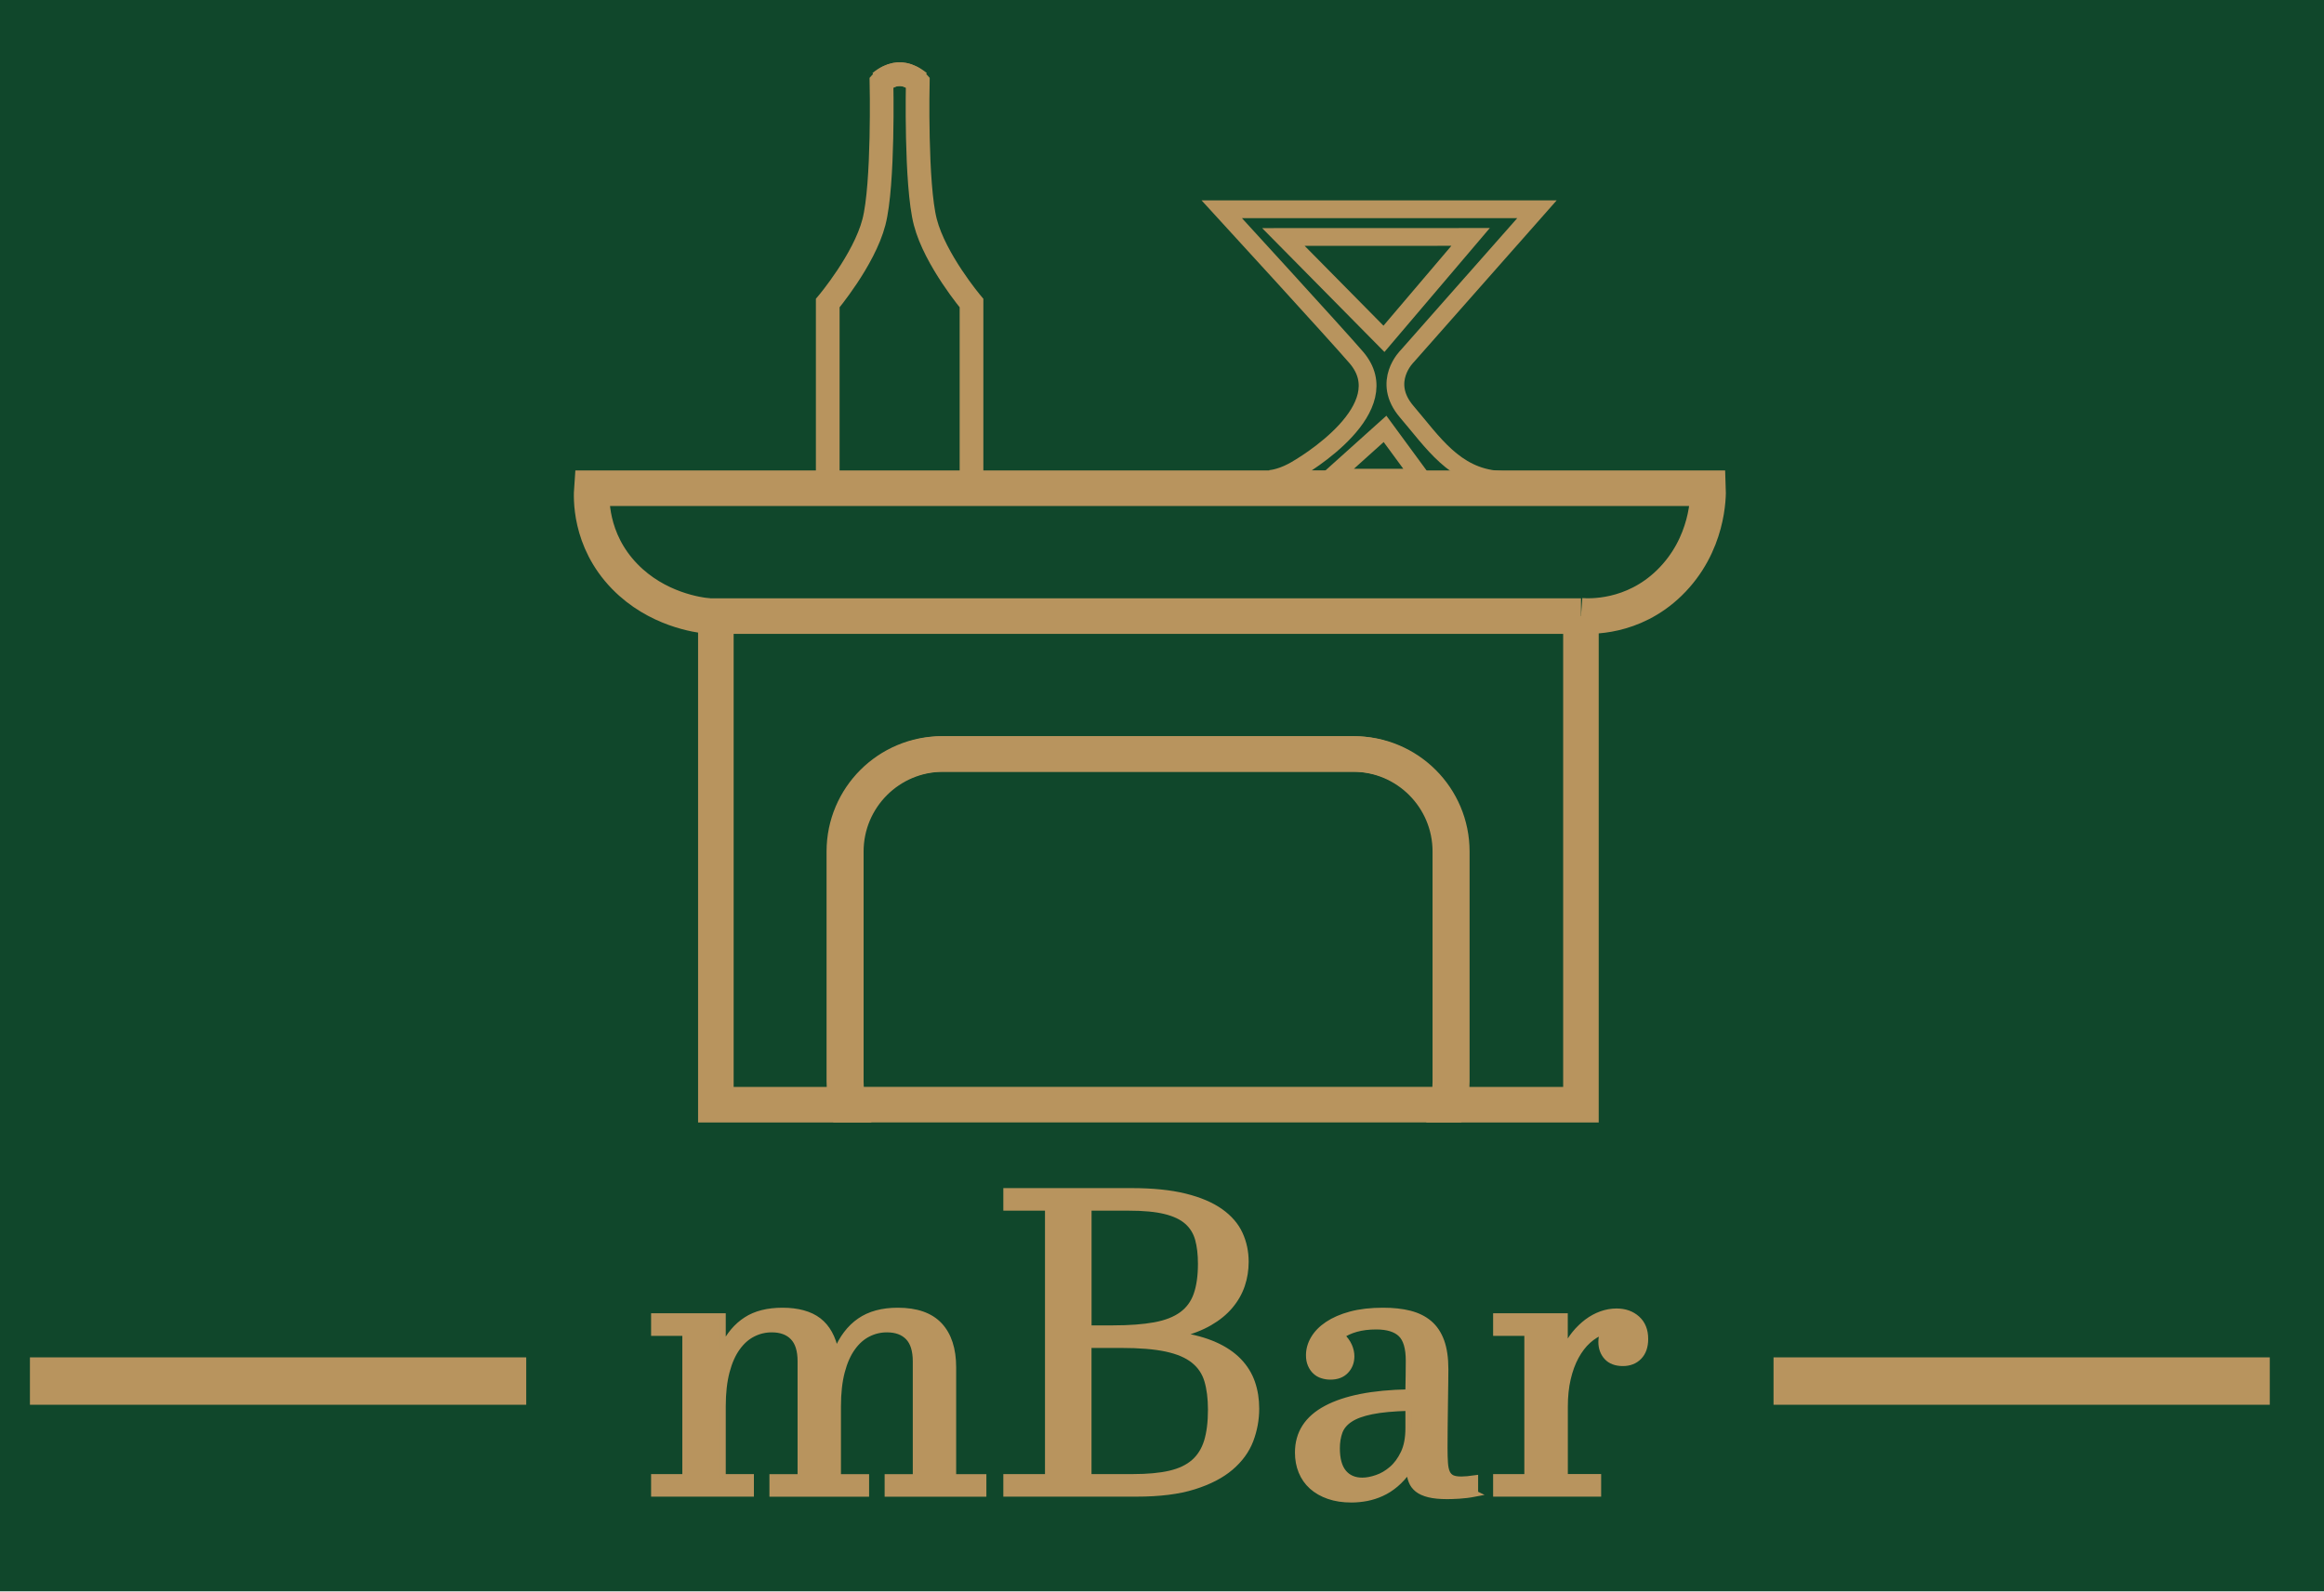
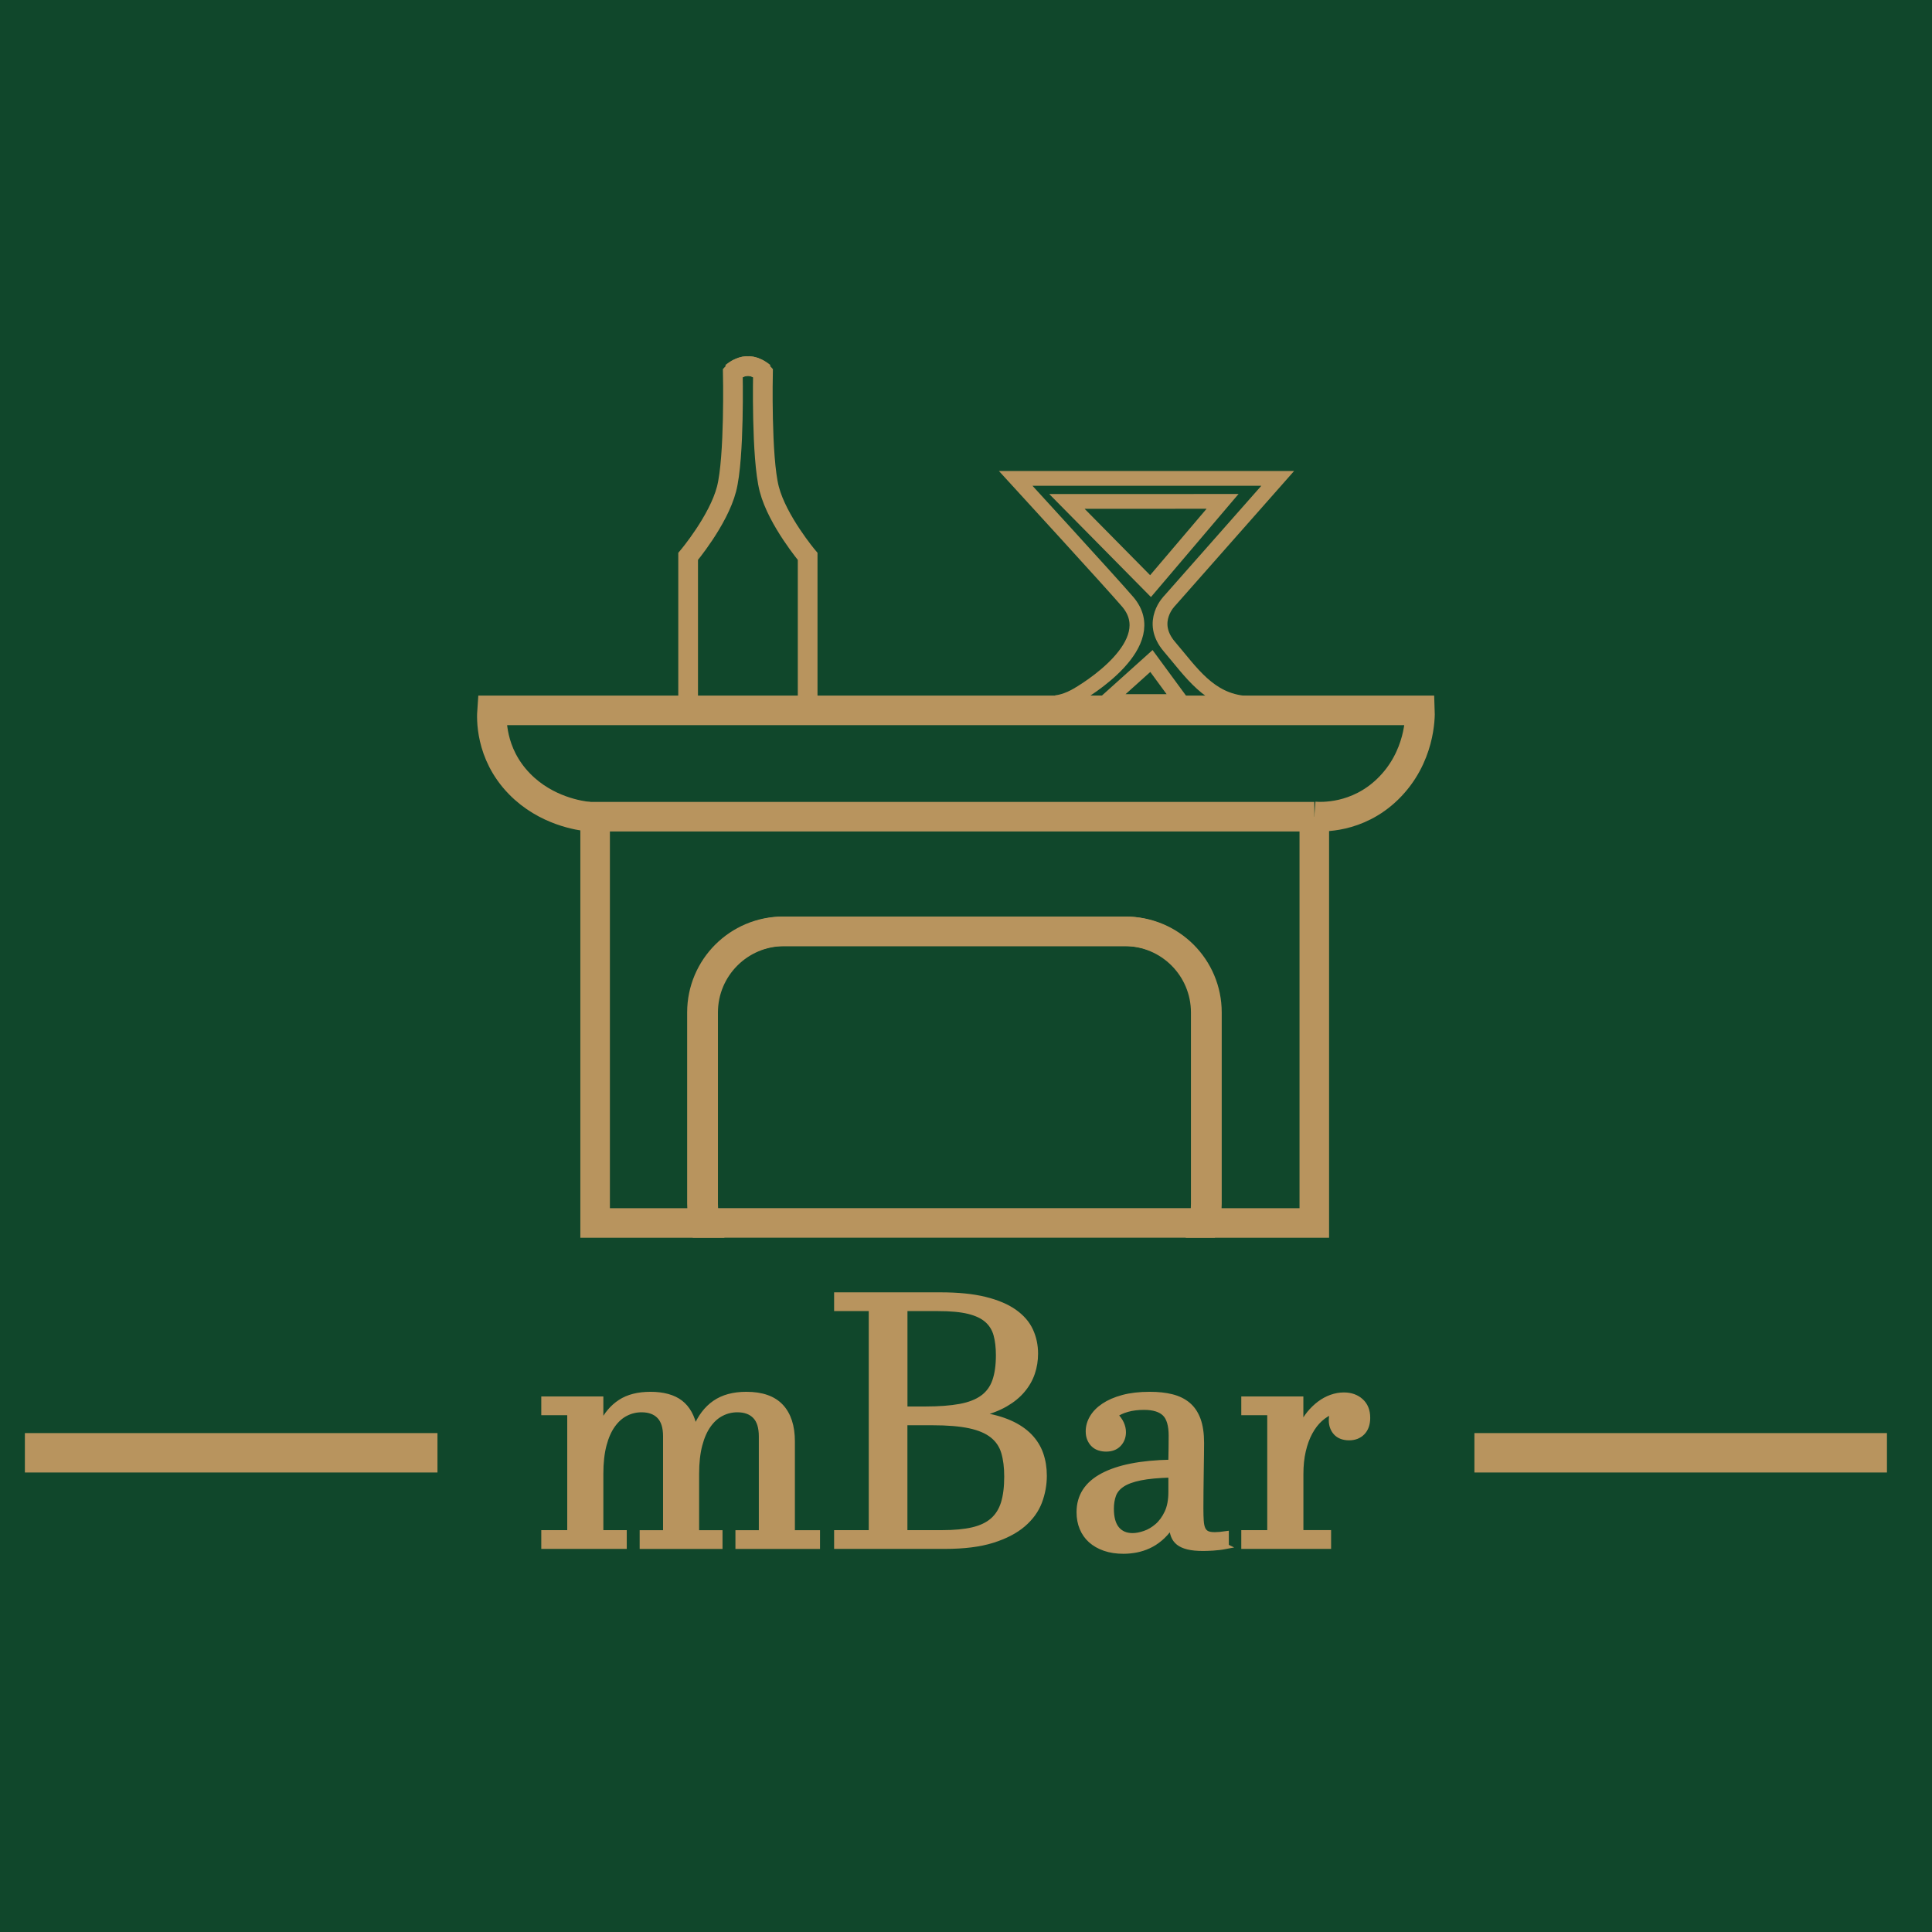
- <svg xmlns="http://www.w3.org/2000/svg" id="Layer_1" data-name="Layer 1" viewBox="0 0 392.17 268.6">
+ <svg xmlns="http://www.w3.org/2000/svg" viewBox="0 0 512 512" role="img" aria-label="mBar">
  <defs>
    <style>
      .cls-1, .cls-2, .cls-3, .cls-4, .cls-5 {
        stroke: #b8945e;
        stroke-miterlimit: 10;
      }
- 
      .cls-1, .cls-5 {
        fill: #b8945e;
      }
- 
      .cls-2 {
        stroke-width: 6px;
      }
- 
      .cls-2, .cls-3, .cls-4 {
        fill: none;
      }
- 
      .cls-3 {
        stroke-width: 3px;
      }
- 
      .cls-4 {
        stroke-width: 4px;
      }
- 
      .cls-6 {
        fill: #10472b;
      }
- 
      .cls-5 {
        stroke-width: 8px;
      }
    </style>
  </defs>
-   <rect class="cls-6" width="392.17" height="268.6" />
-   <g>
-     <path class="cls-2" d="M119.54,103.99c-1.72-.18-8.7-1.11-14.12-6.69-6.03-6.2-5.64-13.52-5.54-14.89,13.2,0,138.77,0,188.35,0,.05,1.26.08,9.54-6.55,15.99-6.2,6.03-13.52,5.64-14.89,5.54" />
-     <path class="cls-4" d="M139.68,81.03v-29.87s6.13-7.28,7.79-13.66,1.28-23.62,1.28-23.62c0,0,2.68-3.06,6.38,0" />
-     <path class="cls-4" d="M163.94,81.03v-29.87s-6.13-7.28-7.79-13.66-1.28-23.62-1.28-23.62c0,0-2.68-3.06-6.38,0" />
+   <rect fill="#10472b" width="512" height="512" />
+   <g transform="translate(0 80.661) scale(1.305578)">
+     <rect class="cls-6" width="392.17" height="268.6" />
    <g>
-       <path class="cls-3" d="M214.22,80.85s1.59-.03,3.89-1.24,18.02-10.78,10.78-19.25c-3.14-3.67-22.72-25.04-22.72-25.04h53.19s-21.87,24.77-21.87,24.77c0,0-4.48,4.31-.1,9.41,4.37,5.1,8.04,10.92,15.47,11.47s-38.64-.12-38.64-.12Z" />
-       <polygon class="cls-3" points="233.54 57.19 216.57 40 248.16 39.99 233.54 57.19" />
-       <polygon class="cls-3" points="224.56 80.62 233.72 72.39 239.76 80.62 224.56 80.62" />
+       <path class="cls-2" d="M119.54,103.99c-1.72-.18-8.7-1.11-14.12-6.69-6.03-6.2-5.64-13.52-5.54-14.89,13.2,0,138.77,0,188.35,0,.05,1.26.08,9.54-6.55,15.99-6.2,6.03-13.52,5.64-14.89,5.54" />
+       <path class="cls-4" d="M139.68,81.03v-29.87s6.13-7.28,7.79-13.66,1.28-23.62,1.28-23.62c0,0,2.68-3.06,6.38,0" />
+       <path class="cls-4" d="M163.94,81.03v-29.87s-6.13-7.28-7.79-13.66-1.28-23.62-1.28-23.62c0,0-2.68-3.06-6.38,0" />
+       <g>
+         <path class="cls-3" d="M214.22,80.85s1.59-.03,3.89-1.24,18.02-10.78,10.78-19.25c-3.14-3.67-22.72-25.04-22.72-25.04h53.19s-21.87,24.77-21.87,24.77c0,0-4.48,4.31-.1,9.41,4.37,5.1,8.04,10.92,15.47,11.47s-38.64-.12-38.64-.12Z" />
+         <polygon class="cls-3" points="233.54 57.19 216.57 40 248.16 39.99 233.54 57.19" />
+         <polygon class="cls-3" points="224.56 80.62 233.72 72.39 239.76 80.62 224.56 80.62" />
+       </g>
+       <path class="cls-2" d="M266.79,103.99H120.8v82.47h22.42c-.31-1.26-.49-2.56-.49-3.91v-38.81c0-9.1,7.37-16.47,16.47-16.47h69.32c9.1,0,16.47,7.37,16.47,16.47v38.81c0,1.35-.18,2.65-.49,3.91h22.28v-82.47Z" />
    </g>
-     <path class="cls-2" d="M266.79,103.99H120.8v82.47h22.42c-.31-1.26-.49-2.56-.49-3.91v-38.81c0-9.1,7.37-16.47,16.47-16.47h69.32c9.1,0,16.47,7.37,16.47,16.47v38.81c0,1.35-.18,2.65-.49,3.91h22.28v-82.47Z" />
-   </g>
-   <path class="cls-2" d="M244.74,143.73c0-9.1-7.37-16.47-16.47-16.47h-69.32c-9.1,0-16.47,7.37-16.47,16.47v38.81c0,1.35.18,2.65.49,3.91h101.28c.31-1.26.49-2.56.49-3.91v-38.81Z" />
-   <g>
+     <path class="cls-2" d="M244.74,143.73c0-9.1-7.37-16.47-16.47-16.47h-69.32c-9.1,0-16.47,7.37-16.47,16.47v38.81c0,1.35.18,2.65.49,3.91h101.28c.31-1.26.49-2.56.49-3.91v-38.81Z" />
    <g>
-       <path class="cls-1" d="M121.97,249.31h4.75v2.81h-16.35v-2.81h5.27v-24.33h-5.27v-2.81h11.6v5.1h.14c.94-1.95,2.2-3.44,3.8-4.48,1.59-1.04,3.64-1.56,6.15-1.56s4.63.56,6.08,1.69c1.45,1.12,2.41,2.86,2.88,5.2h.14c.94-2.27,2.24-3.99,3.92-5.15,1.68-1.16,3.81-1.74,6.42-1.74,3.16,0,5.51.83,7.05,2.48,1.53,1.65,2.3,4.01,2.3,7.08v18.53h5.1v2.81h-16.17v-2.81h4.75v-19.51c0-1.85-.42-3.22-1.27-4.1s-2.04-1.32-3.59-1.32c-1.12,0-2.19.25-3.18.76-1,.5-1.88,1.28-2.64,2.34-.76,1.05-1.36,2.4-1.79,4.04-.43,1.64-.65,3.59-.65,5.84v11.95h4.75v2.81h-15.82v-2.81h4.75v-19.55c0-1.83-.42-3.18-1.27-4.06s-2.04-1.32-3.59-1.32c-1.12,0-2.19.25-3.18.76-1,.5-1.88,1.28-2.64,2.34-.76,1.05-1.36,2.4-1.79,4.04-.43,1.64-.65,3.59-.65,5.84v11.95Z" />
-       <path class="cls-1" d="M198.99,225.37c2.34.35,4.34.9,5.99,1.63s3,1.65,4.04,2.72c1.04,1.08,1.8,2.3,2.27,3.66.47,1.36.7,2.82.7,4.39,0,1.83-.33,3.6-.98,5.33-.66,1.72-1.77,3.25-3.34,4.59-1.57,1.34-3.64,2.41-6.22,3.22-2.58.81-5.8,1.21-9.67,1.21h-21.97v-2.81h7.03v-45.46h-7.03v-2.81h21.09c3.56,0,6.57.3,9.04.91s4.45,1.45,5.98,2.53c1.52,1.08,2.62,2.34,3.29,3.8s1,3.02,1,4.71c0,1.36-.21,2.67-.63,3.92s-1.08,2.42-1.99,3.5c-.9,1.08-2.06,2.03-3.48,2.85-1.42.82-3.12,1.48-5.12,1.97v.14ZM183.7,224.21h4.15c2.79,0,5.13-.18,7.03-.53s3.42-.95,4.57-1.79c1.15-.84,1.97-1.96,2.46-3.36s.74-3.13.74-5.22c0-1.59-.16-2.98-.49-4.17-.33-1.18-.94-2.17-1.83-2.95-.89-.79-2.13-1.37-3.71-1.76s-3.64-.58-6.17-.58h-6.75v20.36ZM183.7,249.31h7.52c2.46,0,4.53-.19,6.21-.58,1.68-.39,3.02-1.03,4.04-1.92s1.75-2.06,2.2-3.5c.44-1.44.67-3.23.67-5.36,0-1.92-.21-3.57-.62-4.94-.41-1.37-1.17-2.5-2.29-3.39-1.11-.89-2.65-1.55-4.61-1.97-1.96-.42-4.49-.63-7.61-.63h-5.52v22.29Z" />
-       <path class="cls-1" d="M248.95,252.12c-.98.19-1.9.3-2.74.35s-1.51.07-2,.07c-1.24,0-2.27-.1-3.08-.3s-1.45-.49-1.92-.86c-.47-.38-.81-.83-1.02-1.37s-.34-1.14-.39-1.79h-.18c-.66.91-1.36,1.69-2.11,2.32-.75.63-1.54,1.14-2.36,1.51-.82.38-1.66.64-2.51.81-.86.16-1.72.25-2.58.25-1.43,0-2.71-.19-3.83-.58s-2.07-.93-2.85-1.63-1.36-1.54-1.76-2.51c-.4-.97-.6-2.04-.6-3.22,0-3.26,1.6-5.74,4.8-7.44s7.81-2.61,13.83-2.72c.02-1.05.04-2,.05-2.85.01-.84.02-1.68.02-2.5,0-2.13-.44-3.63-1.32-4.48s-2.27-1.28-4.17-1.28c-1.27,0-2.4.14-3.39.42-1,.28-1.81.66-2.44,1.12.56.54.98,1.11,1.25,1.71.27.6.4,1.19.4,1.78,0,.98-.32,1.8-.95,2.46s-1.5.98-2.6.98c-.47,0-.93-.07-1.37-.21-.45-.14-.83-.36-1.16-.67-.33-.3-.59-.69-.79-1.14-.2-.46-.3-.99-.3-1.6,0-.96.26-1.89.79-2.79s1.31-1.71,2.36-2.41c1.04-.7,2.34-1.27,3.9-1.69,1.56-.42,3.38-.63,5.47-.63,1.69,0,3.18.16,4.48.49s2.4.87,3.3,1.63c.9.76,1.58,1.78,2.04,3.04s.69,2.84.69,4.71c0,.47,0,1.24-.02,2.3-.01,1.07-.03,2.24-.05,3.53-.02,1.29-.04,2.6-.05,3.92-.01,1.32-.02,2.49-.02,3.5s.02,1.89.07,2.58c.05.69.16,1.24.35,1.65.19.41.47.7.84.88.37.18.9.26,1.58.26.58,0,1.36-.07,2.32-.21v2.6ZM237.67,237.64c-2.55.07-4.62.26-6.19.58-1.57.32-2.79.76-3.66,1.34-.87.57-1.45,1.27-1.76,2.09-.3.82-.46,1.76-.46,2.81,0,1.83.38,3.19,1.14,4.1.76.9,1.81,1.35,3.15,1.35.73,0,1.54-.15,2.44-.46.9-.3,1.75-.8,2.55-1.49.8-.69,1.46-1.6,1.99-2.72s.79-2.52.79-4.18v-3.41Z" />
-       <path class="cls-1" d="M269.69,252.12h-17.23v-2.81h5.27v-24.33h-5.27v-2.81h11.6v5.45h.14c.42-.91.94-1.75,1.56-2.51.62-.76,1.31-1.42,2.06-1.99.75-.56,1.55-1,2.39-1.3s1.7-.46,2.57-.46c1.41,0,2.57.41,3.48,1.23s1.37,1.96,1.37,3.41c0,1.29-.35,2.29-1.05,3.01s-1.62,1.07-2.74,1.07-2.07-.34-2.69-1.02c-.62-.68-.93-1.54-.93-2.57,0-.54.11-1.12.32-1.76-.91.33-1.76.85-2.55,1.56-.79.71-1.47,1.61-2.06,2.69-.59,1.08-1.04,2.33-1.37,3.74-.33,1.42-.49,2.99-.49,4.73v11.85h5.62v2.81Z" />
+       <g>
+         <path class="cls-1" d="M121.97,249.31h4.75v2.81h-16.35v-2.81h5.27v-24.33h-5.27v-2.81h11.6v5.1h.14c.94-1.95,2.2-3.44,3.8-4.48,1.59-1.04,3.64-1.56,6.15-1.56s4.63.56,6.08,1.69c1.45,1.12,2.41,2.86,2.88,5.2h.14c.94-2.27,2.24-3.99,3.92-5.15,1.68-1.16,3.81-1.74,6.42-1.74,3.16,0,5.51.83,7.05,2.48,1.53,1.65,2.3,4.01,2.3,7.08v18.53h5.1v2.81h-16.17v-2.81h4.75v-19.51c0-1.85-.42-3.22-1.27-4.1s-2.04-1.32-3.59-1.32c-1.12,0-2.19.25-3.18.76-1,.5-1.88,1.28-2.64,2.34-.76,1.05-1.36,2.4-1.79,4.04-.43,1.64-.65,3.59-.65,5.84v11.95h4.75v2.81h-15.82v-2.81h4.75v-19.55c0-1.83-.42-3.18-1.27-4.06s-2.04-1.32-3.59-1.32c-1.12,0-2.19.25-3.18.76-1,.5-1.88,1.28-2.64,2.34-.76,1.05-1.36,2.4-1.79,4.04-.43,1.64-.65,3.59-.65,5.84v11.95Z" />
+         <path class="cls-1" d="M198.99,225.37c2.34.35,4.34.9,5.99,1.63s3,1.65,4.04,2.72c1.04,1.08,1.8,2.3,2.27,3.66.47,1.36.7,2.82.7,4.39,0,1.83-.33,3.6-.98,5.33-.66,1.72-1.77,3.25-3.34,4.59-1.57,1.34-3.64,2.41-6.22,3.22-2.58.81-5.8,1.21-9.67,1.21h-21.97v-2.81h7.03v-45.46h-7.03v-2.81h21.09c3.56,0,6.57.3,9.04.91s4.45,1.45,5.98,2.53c1.52,1.08,2.62,2.34,3.29,3.8s1,3.02,1,4.71c0,1.36-.21,2.67-.63,3.92s-1.08,2.42-1.99,3.5c-.9,1.08-2.06,2.03-3.48,2.85-1.42.82-3.12,1.48-5.12,1.97v.14ZM183.7,224.21h4.15c2.79,0,5.13-.18,7.03-.53s3.42-.95,4.57-1.79c1.15-.84,1.97-1.96,2.46-3.36s.74-3.13.74-5.22c0-1.59-.16-2.98-.49-4.17-.33-1.18-.94-2.17-1.83-2.95-.89-.79-2.13-1.37-3.71-1.76s-3.64-.58-6.17-.58h-6.75v20.36ZM183.7,249.31h7.52c2.46,0,4.53-.19,6.21-.58,1.68-.39,3.02-1.03,4.04-1.92s1.75-2.06,2.2-3.5c.44-1.44.67-3.23.67-5.36,0-1.92-.21-3.57-.62-4.94-.41-1.37-1.17-2.5-2.29-3.39-1.11-.89-2.65-1.55-4.61-1.97-1.96-.42-4.49-.63-7.61-.63h-5.52v22.29Z" />
+         <path class="cls-1" d="M248.95,252.12c-.98.19-1.9.3-2.74.35s-1.51.07-2,.07c-1.24,0-2.27-.1-3.08-.3s-1.45-.49-1.92-.86c-.47-.38-.81-.83-1.02-1.37s-.34-1.14-.39-1.79h-.18c-.66.91-1.36,1.69-2.11,2.32-.75.63-1.54,1.14-2.36,1.51-.82.38-1.66.64-2.51.81-.86.16-1.72.25-2.58.25-1.43,0-2.71-.19-3.83-.58s-2.07-.93-2.85-1.63-1.36-1.54-1.76-2.51c-.4-.97-.6-2.04-.6-3.22,0-3.26,1.6-5.74,4.8-7.44s7.81-2.61,13.83-2.72c.02-1.05.04-2,.05-2.85.01-.84.02-1.68.02-2.5,0-2.13-.44-3.63-1.32-4.48s-2.27-1.28-4.17-1.28c-1.27,0-2.4.14-3.39.42-1,.28-1.81.66-2.44,1.12.56.54.98,1.11,1.25,1.71.27.6.4,1.19.4,1.78,0,.98-.32,1.8-.95,2.46s-1.5.98-2.6.98c-.47,0-.93-.07-1.37-.21-.45-.14-.83-.36-1.16-.67-.33-.3-.59-.69-.79-1.14-.2-.46-.3-.99-.3-1.6,0-.96.26-1.89.79-2.79s1.31-1.71,2.36-2.41c1.04-.7,2.34-1.27,3.9-1.69,1.56-.42,3.38-.63,5.47-.63,1.69,0,3.18.16,4.48.49s2.4.87,3.3,1.63c.9.76,1.58,1.78,2.04,3.04s.69,2.84.69,4.71c0,.47,0,1.24-.02,2.3-.01,1.07-.03,2.24-.05,3.53-.02,1.29-.04,2.6-.05,3.92-.01,1.32-.02,2.49-.02,3.5s.02,1.89.07,2.58c.05.69.16,1.24.35,1.65.19.41.47.7.84.88.37.18.9.26,1.58.26.58,0,1.36-.07,2.32-.21v2.6ZM237.67,237.64c-2.55.07-4.62.26-6.19.58-1.57.32-2.79.76-3.66,1.34-.87.57-1.45,1.27-1.76,2.09-.3.82-.46,1.76-.46,2.81,0,1.83.38,3.19,1.14,4.1.76.9,1.81,1.35,3.15,1.35.73,0,1.54-.15,2.44-.46.9-.3,1.75-.8,2.55-1.49.8-.69,1.46-1.6,1.99-2.72s.79-2.52.79-4.18v-3.41Z" />
+         <path class="cls-1" d="M269.69,252.12h-17.23v-2.81h5.27v-24.33h-5.27v-2.81h11.6v5.45h.14c.42-.91.94-1.75,1.56-2.51.62-.76,1.31-1.42,2.06-1.99.75-.56,1.55-1,2.39-1.3s1.7-.46,2.57-.46c1.41,0,2.57.41,3.48,1.23s1.37,1.96,1.37,3.41c0,1.29-.35,2.29-1.05,3.01s-1.62,1.07-2.74,1.07-2.07-.34-2.69-1.02c-.62-.68-.93-1.54-.93-2.57,0-.54.11-1.12.32-1.76-.91.33-1.76.85-2.55,1.56-.79.71-1.47,1.61-2.06,2.69-.59,1.08-1.04,2.33-1.37,3.74-.33,1.42-.49,2.99-.49,4.73v11.85h5.62v2.81Z" />
+       </g>
+       <line class="cls-5" x1="5.05" y1="233.11" x2="88.8" y2="233.11" />
+       <line class="cls-5" x1="299.28" y1="233.11" x2="383.02" y2="233.11" />
    </g>
-     <line class="cls-5" x1="5.05" y1="233.11" x2="88.8" y2="233.11" />
-     <line class="cls-5" x1="299.28" y1="233.11" x2="383.02" y2="233.11" />
  </g>
</svg>
